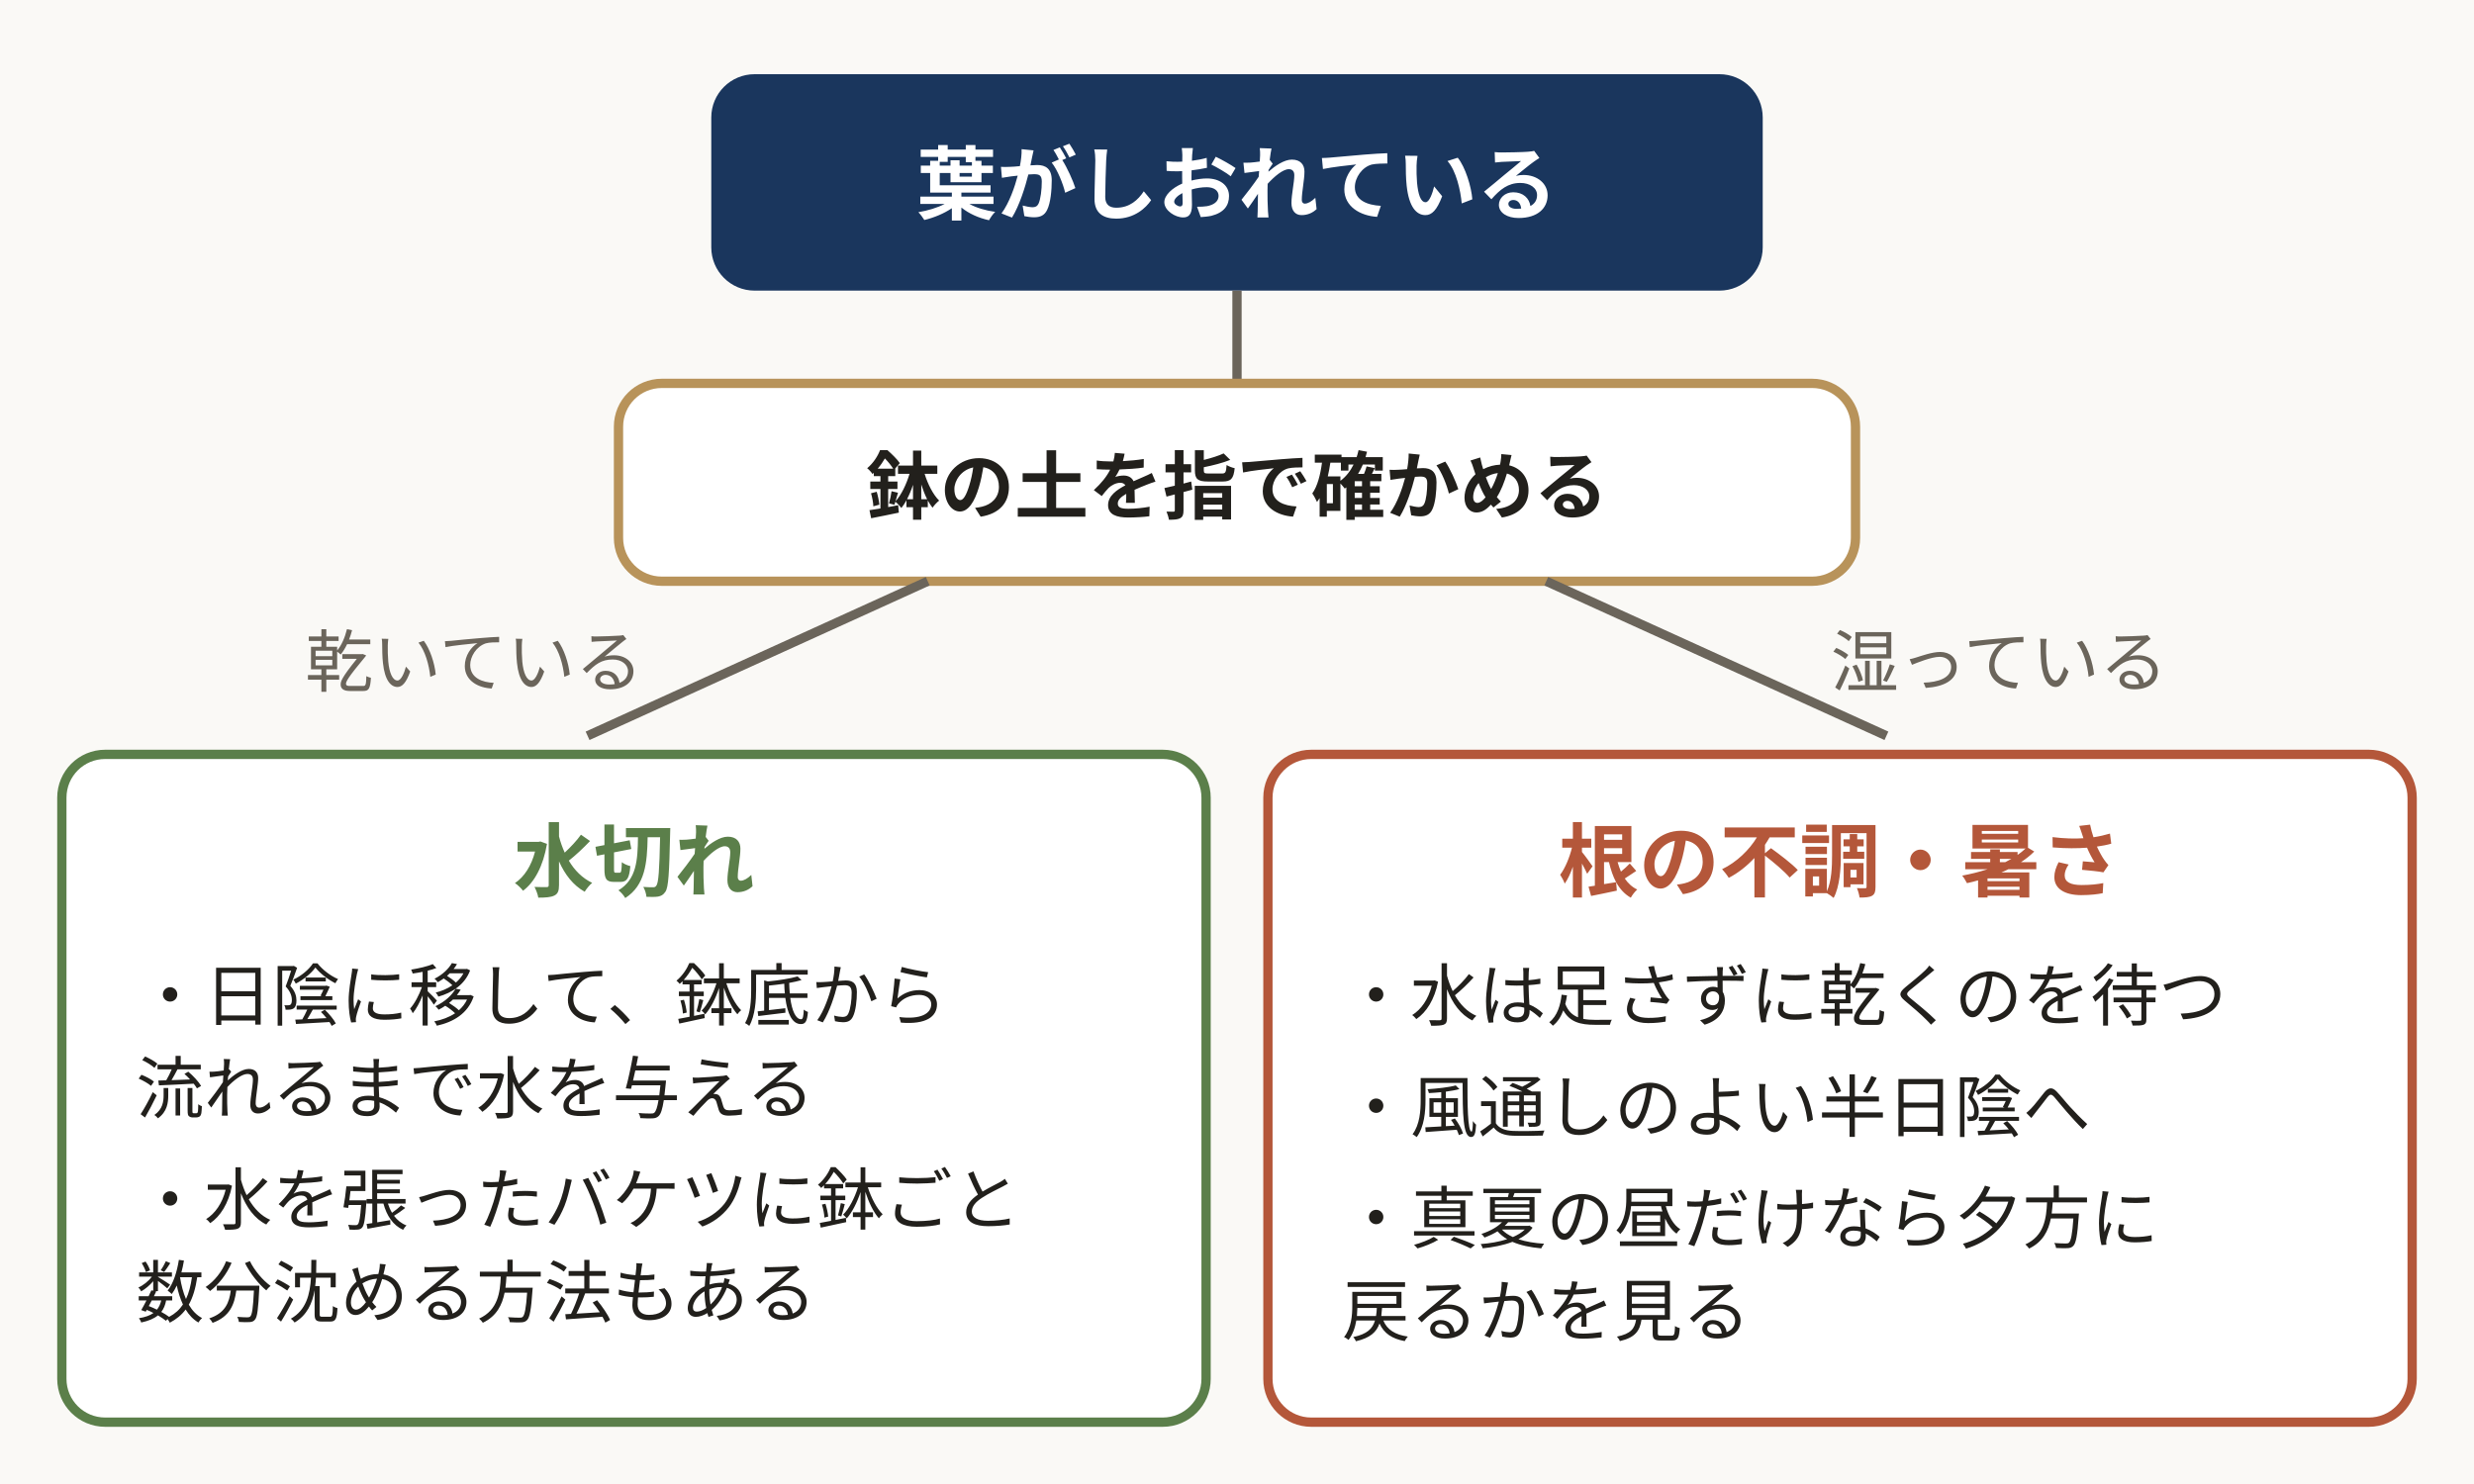
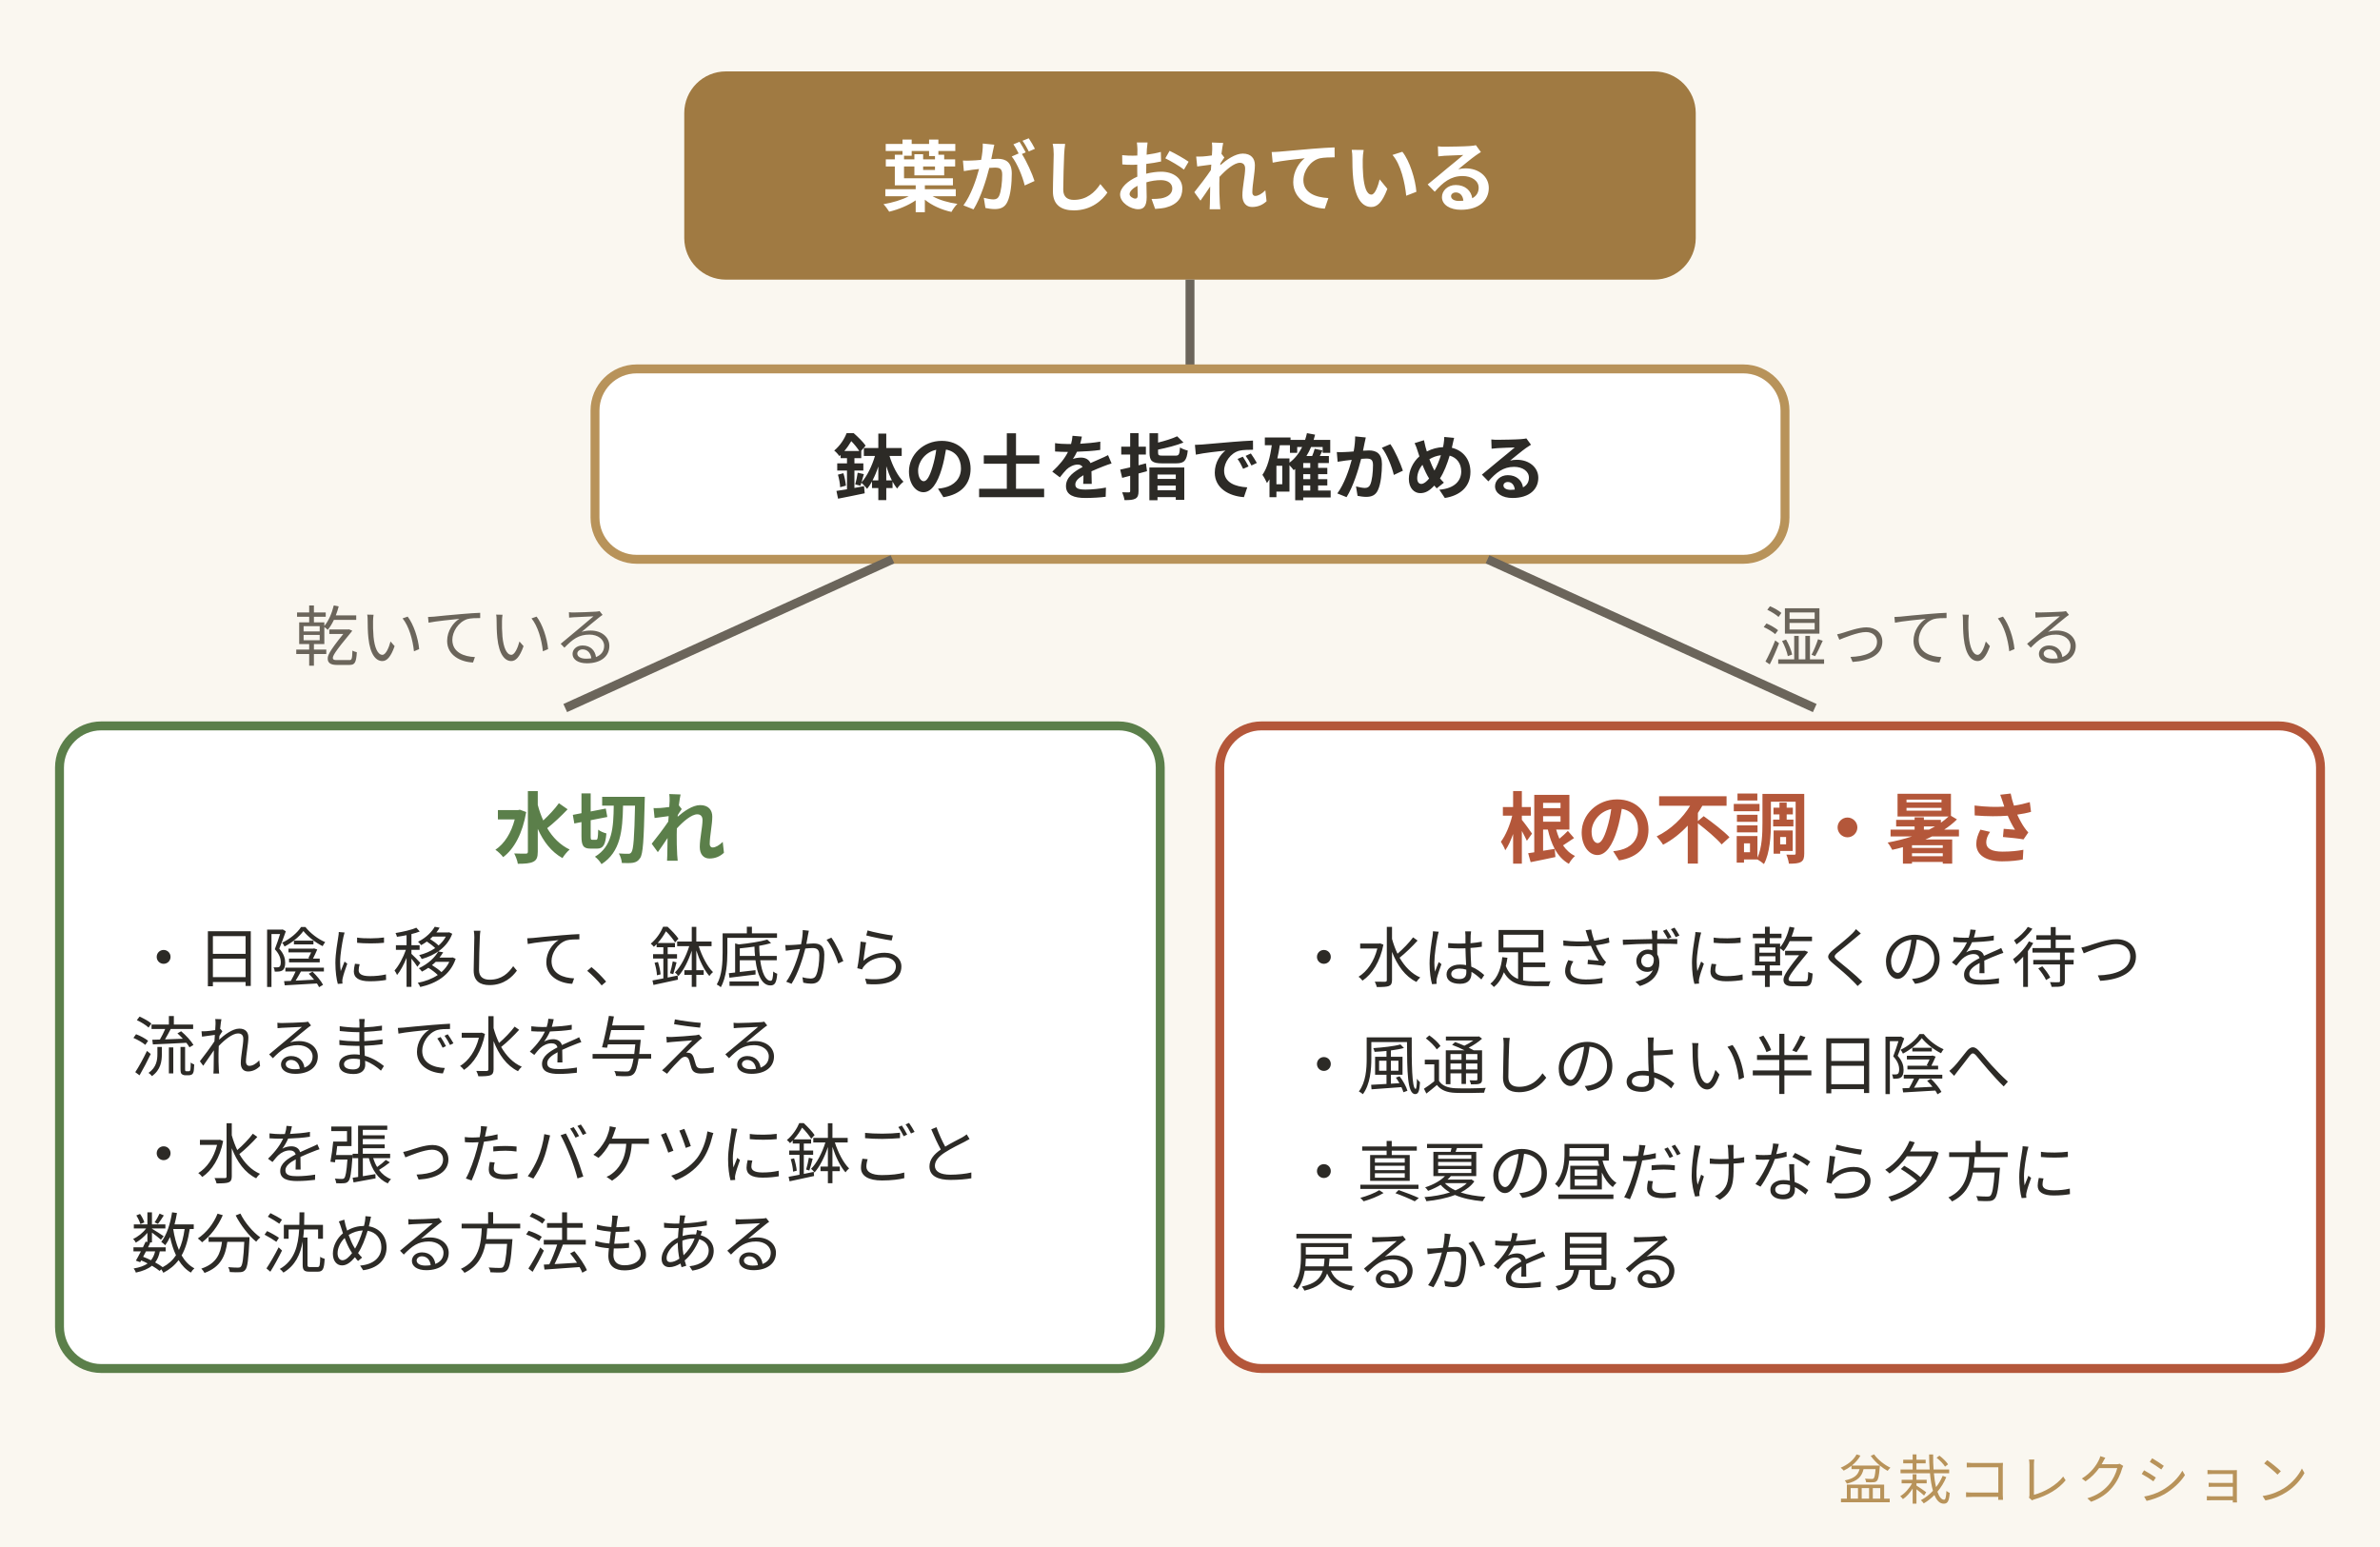
- <svg xmlns="http://www.w3.org/2000/svg" viewBox="0 0 800 480" font-family="'Hiragino Sans','Noto Sans JP',sans-serif">
-   <rect width="800" height="480" fill="#faf9f6" />
-   <rect x="230" y="24" width="340" height="70" rx="14" fill="#1a365d" />
+ <svg xmlns="http://www.w3.org/2000/svg" viewBox="0 0 800 520" data-restyled="1" font-family="'Hiragino Sans','Noto Sans JP',sans-serif">
+   <rect width="800" height="520" fill="#faf7f0" />
+   <rect x="230" y="24" width="340" height="70" rx="14" fill="#a07a42" />
  <text x="400" y="69" text-anchor="middle" font-size="26" font-weight="700" fill="#fff">葉がしおれている</text>
  <line x1="400" y1="94" x2="400" y2="124" stroke="#6b655b" stroke-width="3" />
  <rect x="200" y="124" width="400" height="64" rx="14" fill="#fff" stroke="#b8935a" stroke-width="3" />
-   <text x="400" y="166" text-anchor="middle" font-size="24" font-weight="700" fill="#22201c">鉢の土を指で確かめる</text>
+   <text x="400" y="166" text-anchor="middle" font-size="24" font-weight="700" fill="#2c2a26">鉢の土を指で確かめる</text>
  <path d="M300 188 L 190 238" stroke="#6b655b" stroke-width="3" fill="none" />
  <path d="M500 188 L 610 238" stroke="#6b655b" stroke-width="3" fill="none" />
  <text x="208" y="222" text-anchor="end" font-size="22" fill="#6b655b">乾いている</text>
  <text x="592" y="222" text-anchor="start" font-size="22" fill="#6b655b">湿っている</text>
  <rect x="20" y="244" width="370" height="216" rx="14" fill="#fff" stroke="#5b7f4a" stroke-width="3" />
  <text x="205" y="288" text-anchor="middle" font-size="26" font-weight="700" fill="#5b7f4a">水切れ</text>
-   <text x="44" y="330" font-size="22" fill="#22201c">・日陰に移して、鉢底から</text>
-   <text x="44" y="360" font-size="22" fill="#22201c">　流れるまで水を与える</text>
-   <text x="44" y="396" font-size="22" fill="#22201c">・水を張ったバケツに鉢ごと</text>
-   <text x="44" y="426" font-size="22" fill="#22201c">　数分沈める方法もある</text>
+   <text x="44" y="330" font-size="22" fill="#2c2a26">・日陰に移して、鉢底から</text>
+   <text x="44" y="360" font-size="22" fill="#2c2a26">　流れるまで水を与える</text>
+   <text x="44" y="396" font-size="22" fill="#2c2a26">・水を張ったバケツに鉢ごと</text>
+   <text x="44" y="426" font-size="22" fill="#2c2a26">　数分沈める方法もある</text>
  <rect x="410" y="244" width="370" height="216" rx="14" fill="#fff" stroke="#b4573a" stroke-width="3" />
  <text x="595" y="288" text-anchor="middle" font-size="26" font-weight="700" fill="#b4573a">根の不調・暑さ</text>
-   <text x="434" y="330" font-size="22" fill="#22201c">・水は足さずに乾くのを待つ</text>
-   <text x="434" y="366" font-size="22" fill="#22201c">・風通しのよい半日陰へ</text>
-   <text x="434" y="402" font-size="22" fill="#22201c">・真夏の昼だけなら夕方に</text>
-   <text x="434" y="432" font-size="22" fill="#22201c">　戻るかを見る</text>
+   <text x="434" y="330" font-size="22" fill="#2c2a26">・水は足さずに乾くのを待つ</text>
+   <text x="434" y="366" font-size="22" fill="#2c2a26">・風通しのよい半日陰へ</text>
+   <text x="434" y="402" font-size="22" fill="#2c2a26">・真夏の昼だけなら夕方に</text>
+   <text x="434" y="432" font-size="22" fill="#2c2a26">　戻るかを見る</text>
+   <text x="776" y="504" font-size="18" font-weight="500" fill="#b8935a" text-anchor="end" letter-spacing="2">盆栽コレクション</text>
</svg>
